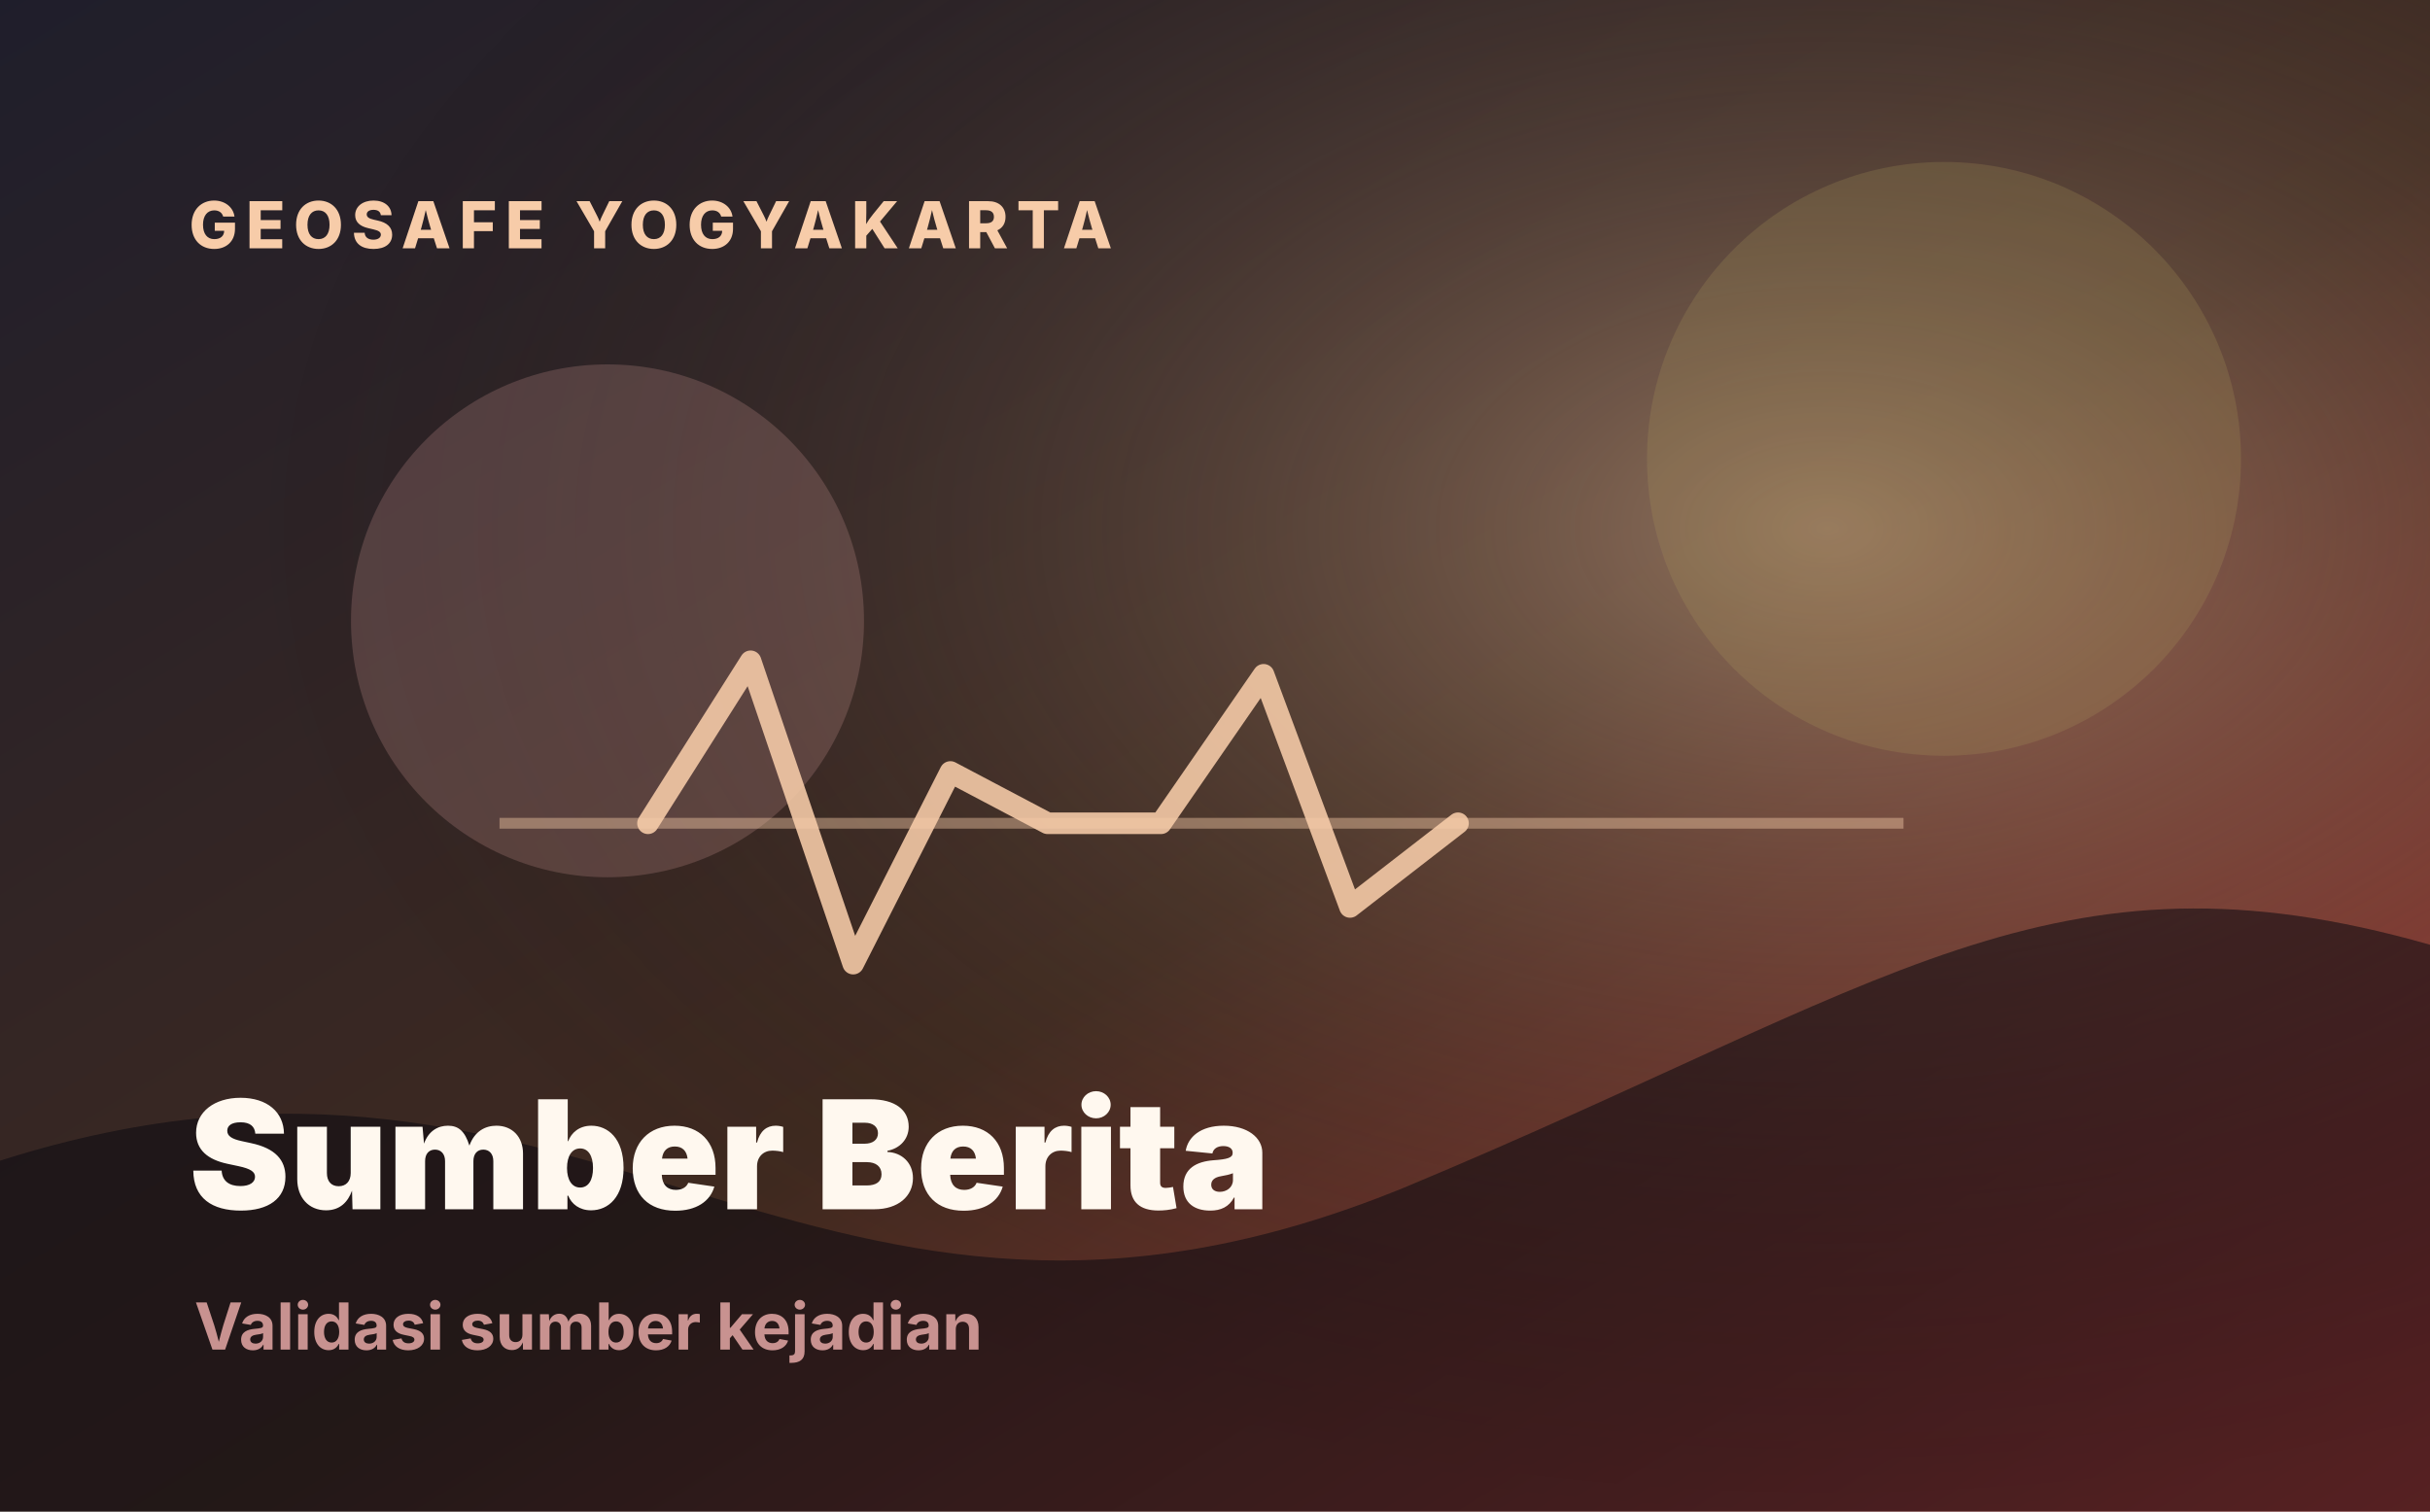
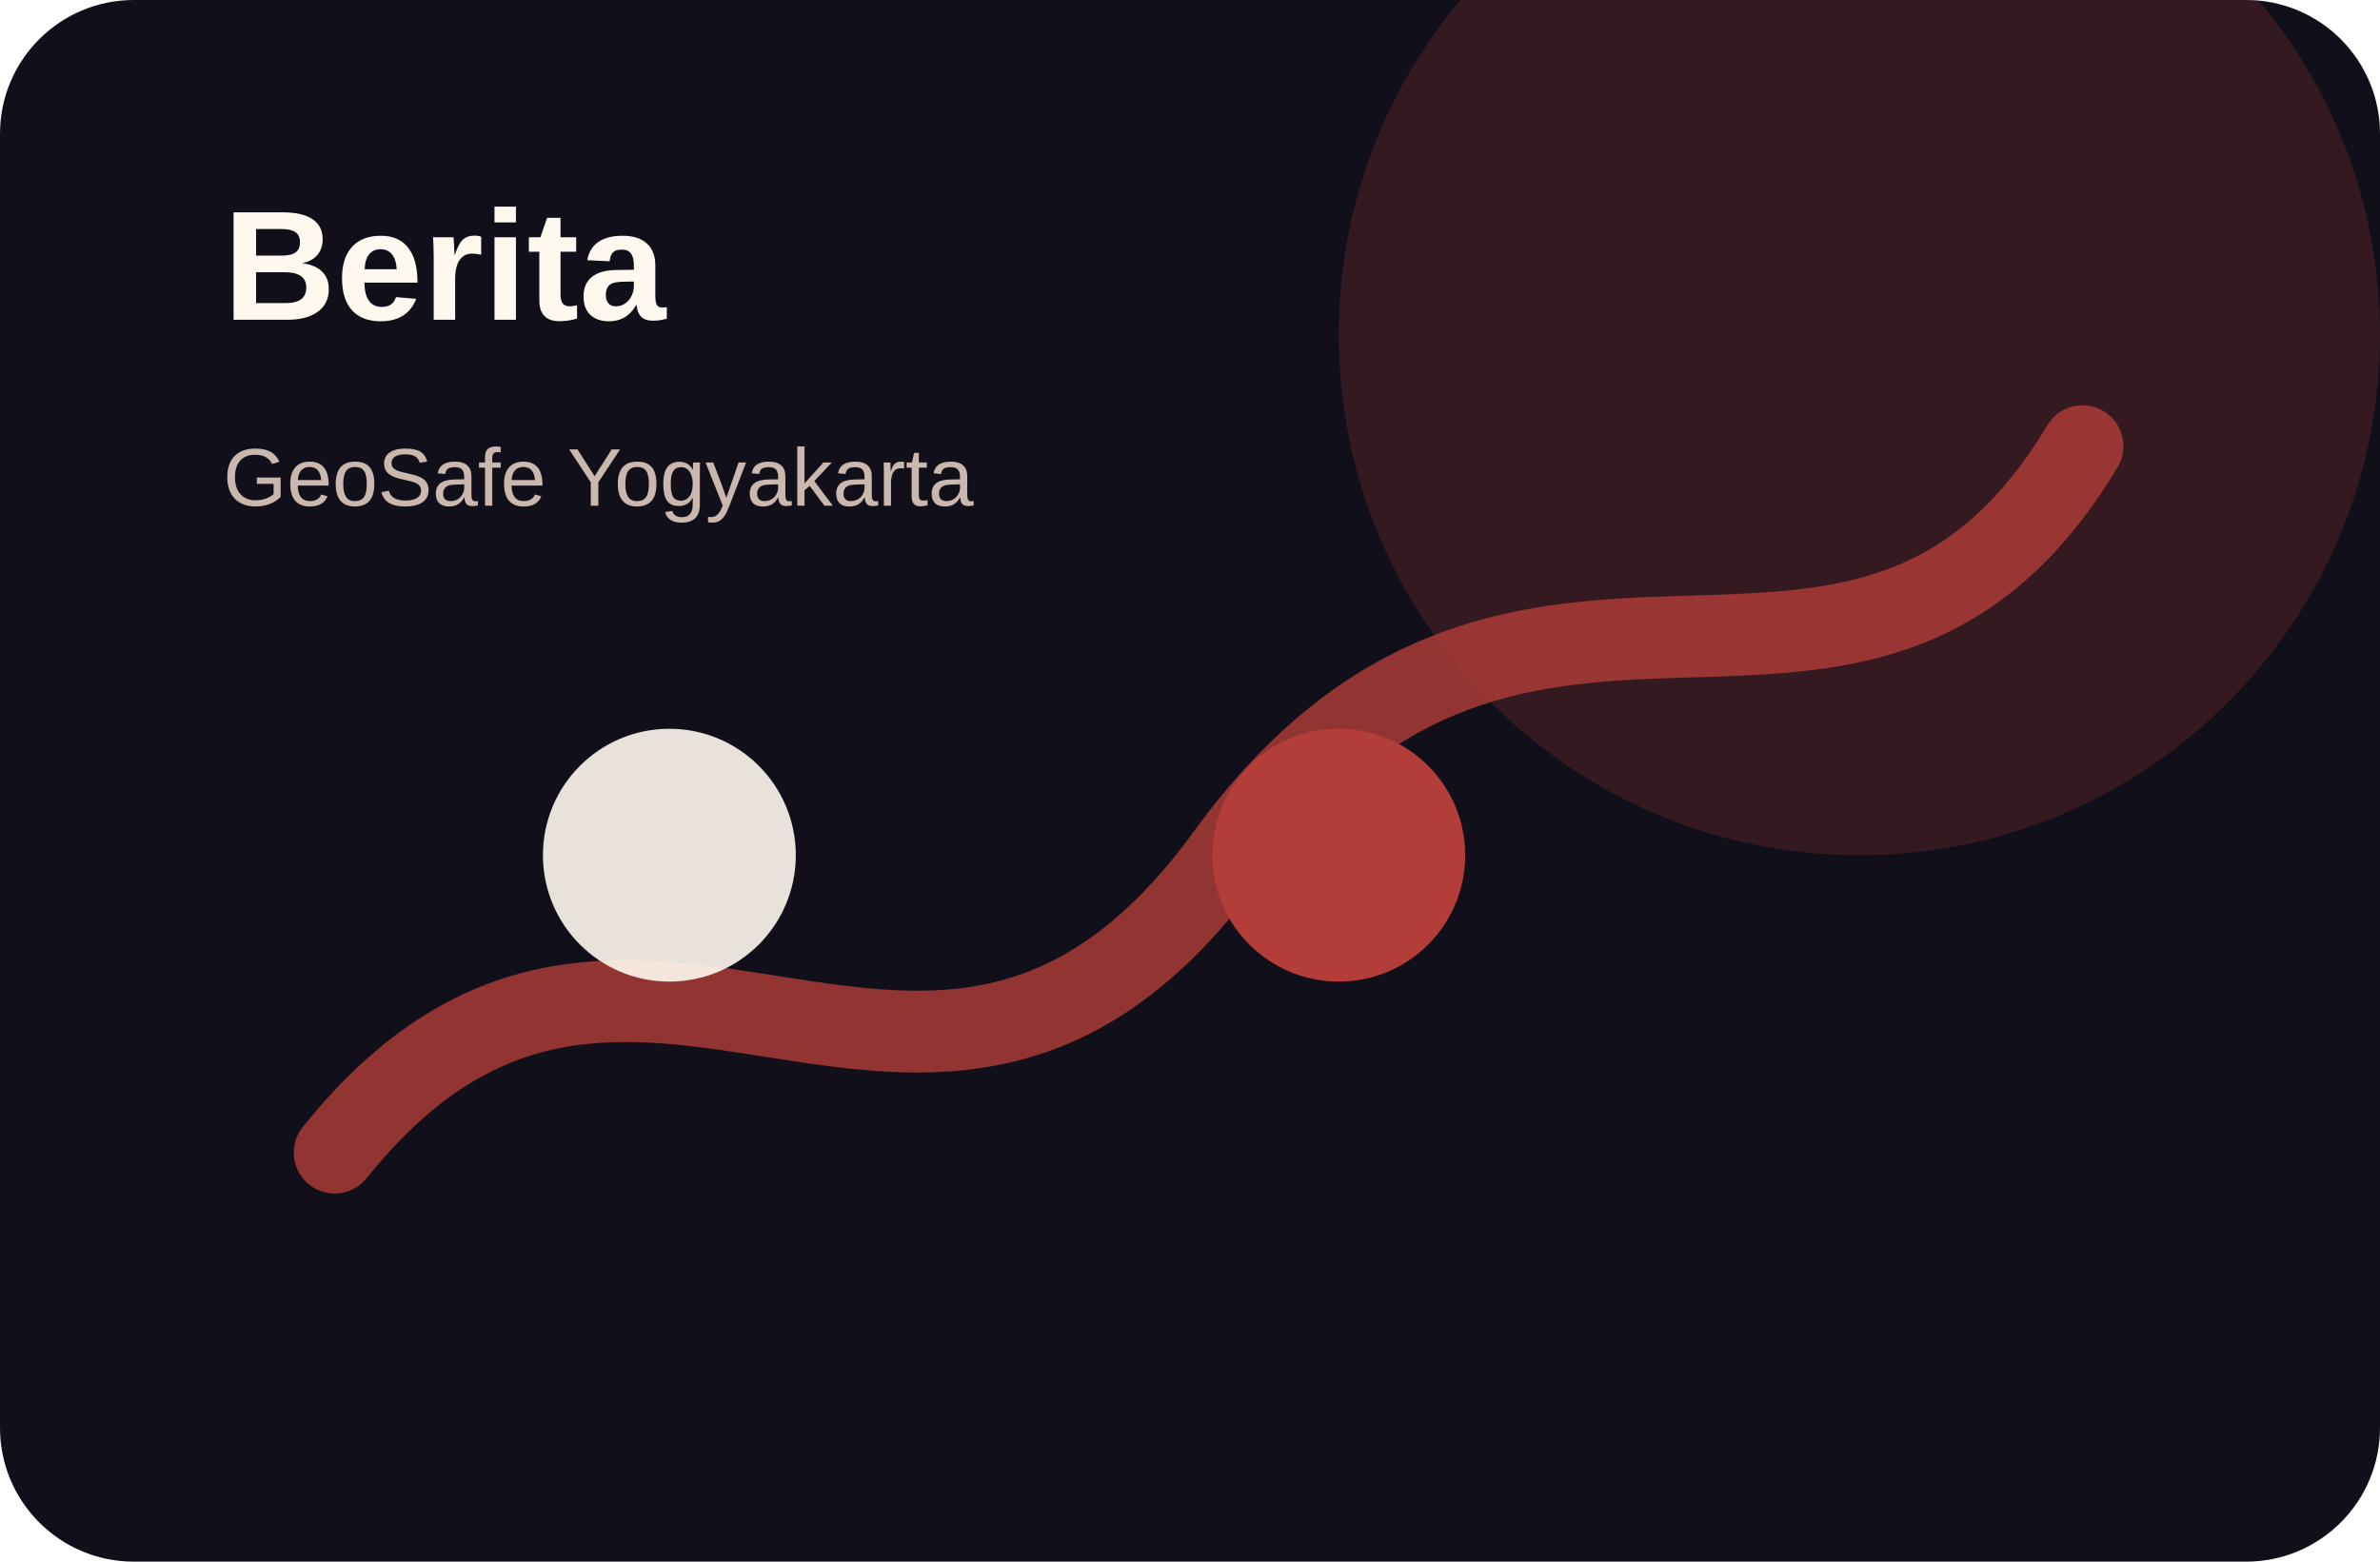
- <svg xmlns="http://www.w3.org/2000/svg" viewBox="0 0 900 560" role="img" aria-label="Sumber Berita">
-   <defs>
-     <linearGradient id="g" x1="0" y1="0" x2="1" y2="1">
-       <stop offset="0" stop-color="#1f1e2b" />
-       <stop offset=".55" stop-color="#402a20" />
-       <stop offset="1" stop-color="#b33d38" />
-     </linearGradient>
-     <radialGradient id="r" cx="75%" cy="35%" r="65%">
-       <stop offset="0" stop-color="#f7cca9" stop-opacity=".45" />
-       <stop offset="1" stop-color="#000" stop-opacity="0" />
-     </radialGradient>
-   </defs>
-   <rect width="900" height="560" fill="url(#g)" />
-   <rect width="900" height="560" fill="url(#r)" />
-   <path d="M0 430 C220 360 300 530 520 440 C700 365 760 310 900 350 L900 560 L0 560 Z" fill="#0b0a10" opacity=".55" />
-   <circle cx="720" cy="170" r="110" fill="#ae995b" opacity=".22" />
-   <circle cx="225" cy="230" r="95" fill="#c89290" opacity=".25" />
-   <path d="M185 305 L705 305" stroke="#f7cca9" stroke-opacity=".42" stroke-width="4" />
-   <path d="M240 305 L278 245 L316 357 L352 286 L388 305 L430 305 L468 250 L500 336 L540 305" fill="none" stroke="#f7cca9" stroke-width="8" stroke-linecap="round" stroke-linejoin="round" opacity=".88" />
-   <text x="70" y="92" font-family="Inter, Arial, sans-serif" font-size="24" font-weight="800" fill="#f7cca9" letter-spacing="3">GEOSAFE YOGYAKARTA</text>
-   <text x="70" y="448" font-family="Inter, Arial, sans-serif" font-size="56" font-weight="900" fill="#fff8ef">Sumber Berita</text>
-   <text x="72" y="500" font-family="Inter, Arial, sans-serif" font-size="24" font-weight="700" fill="#c89290">Validasi sumber kejadian</text>
+ <svg xmlns="http://www.w3.org/2000/svg" viewBox="0 0 640 420">
+   <rect width="640" height="420" rx="36" fill="#11101a" />
+   <circle cx="500" cy="90" r="140" fill="#b33d38" opacity=".22" />
+   <path d="M90 310 C170 210 250 340 330 230 S500 220 560 120" fill="none" stroke="#b33d38" stroke-width="22" stroke-linecap="round" opacity=".8" />
+   <circle cx="180" cy="230" r="34" fill="#fff8ef" opacity=".9" />
+   <circle cx="360" cy="230" r="34" fill="#b33d38" />
+   <text x="60" y="86" fill="#fff8ef" font-family="Arial" font-size="42" font-weight="800">Berita</text>
+   <text x="60" y="136" fill="#cab7ad" font-family="Arial" font-size="22">GeoSafe Yogyakarta</text>
</svg>
